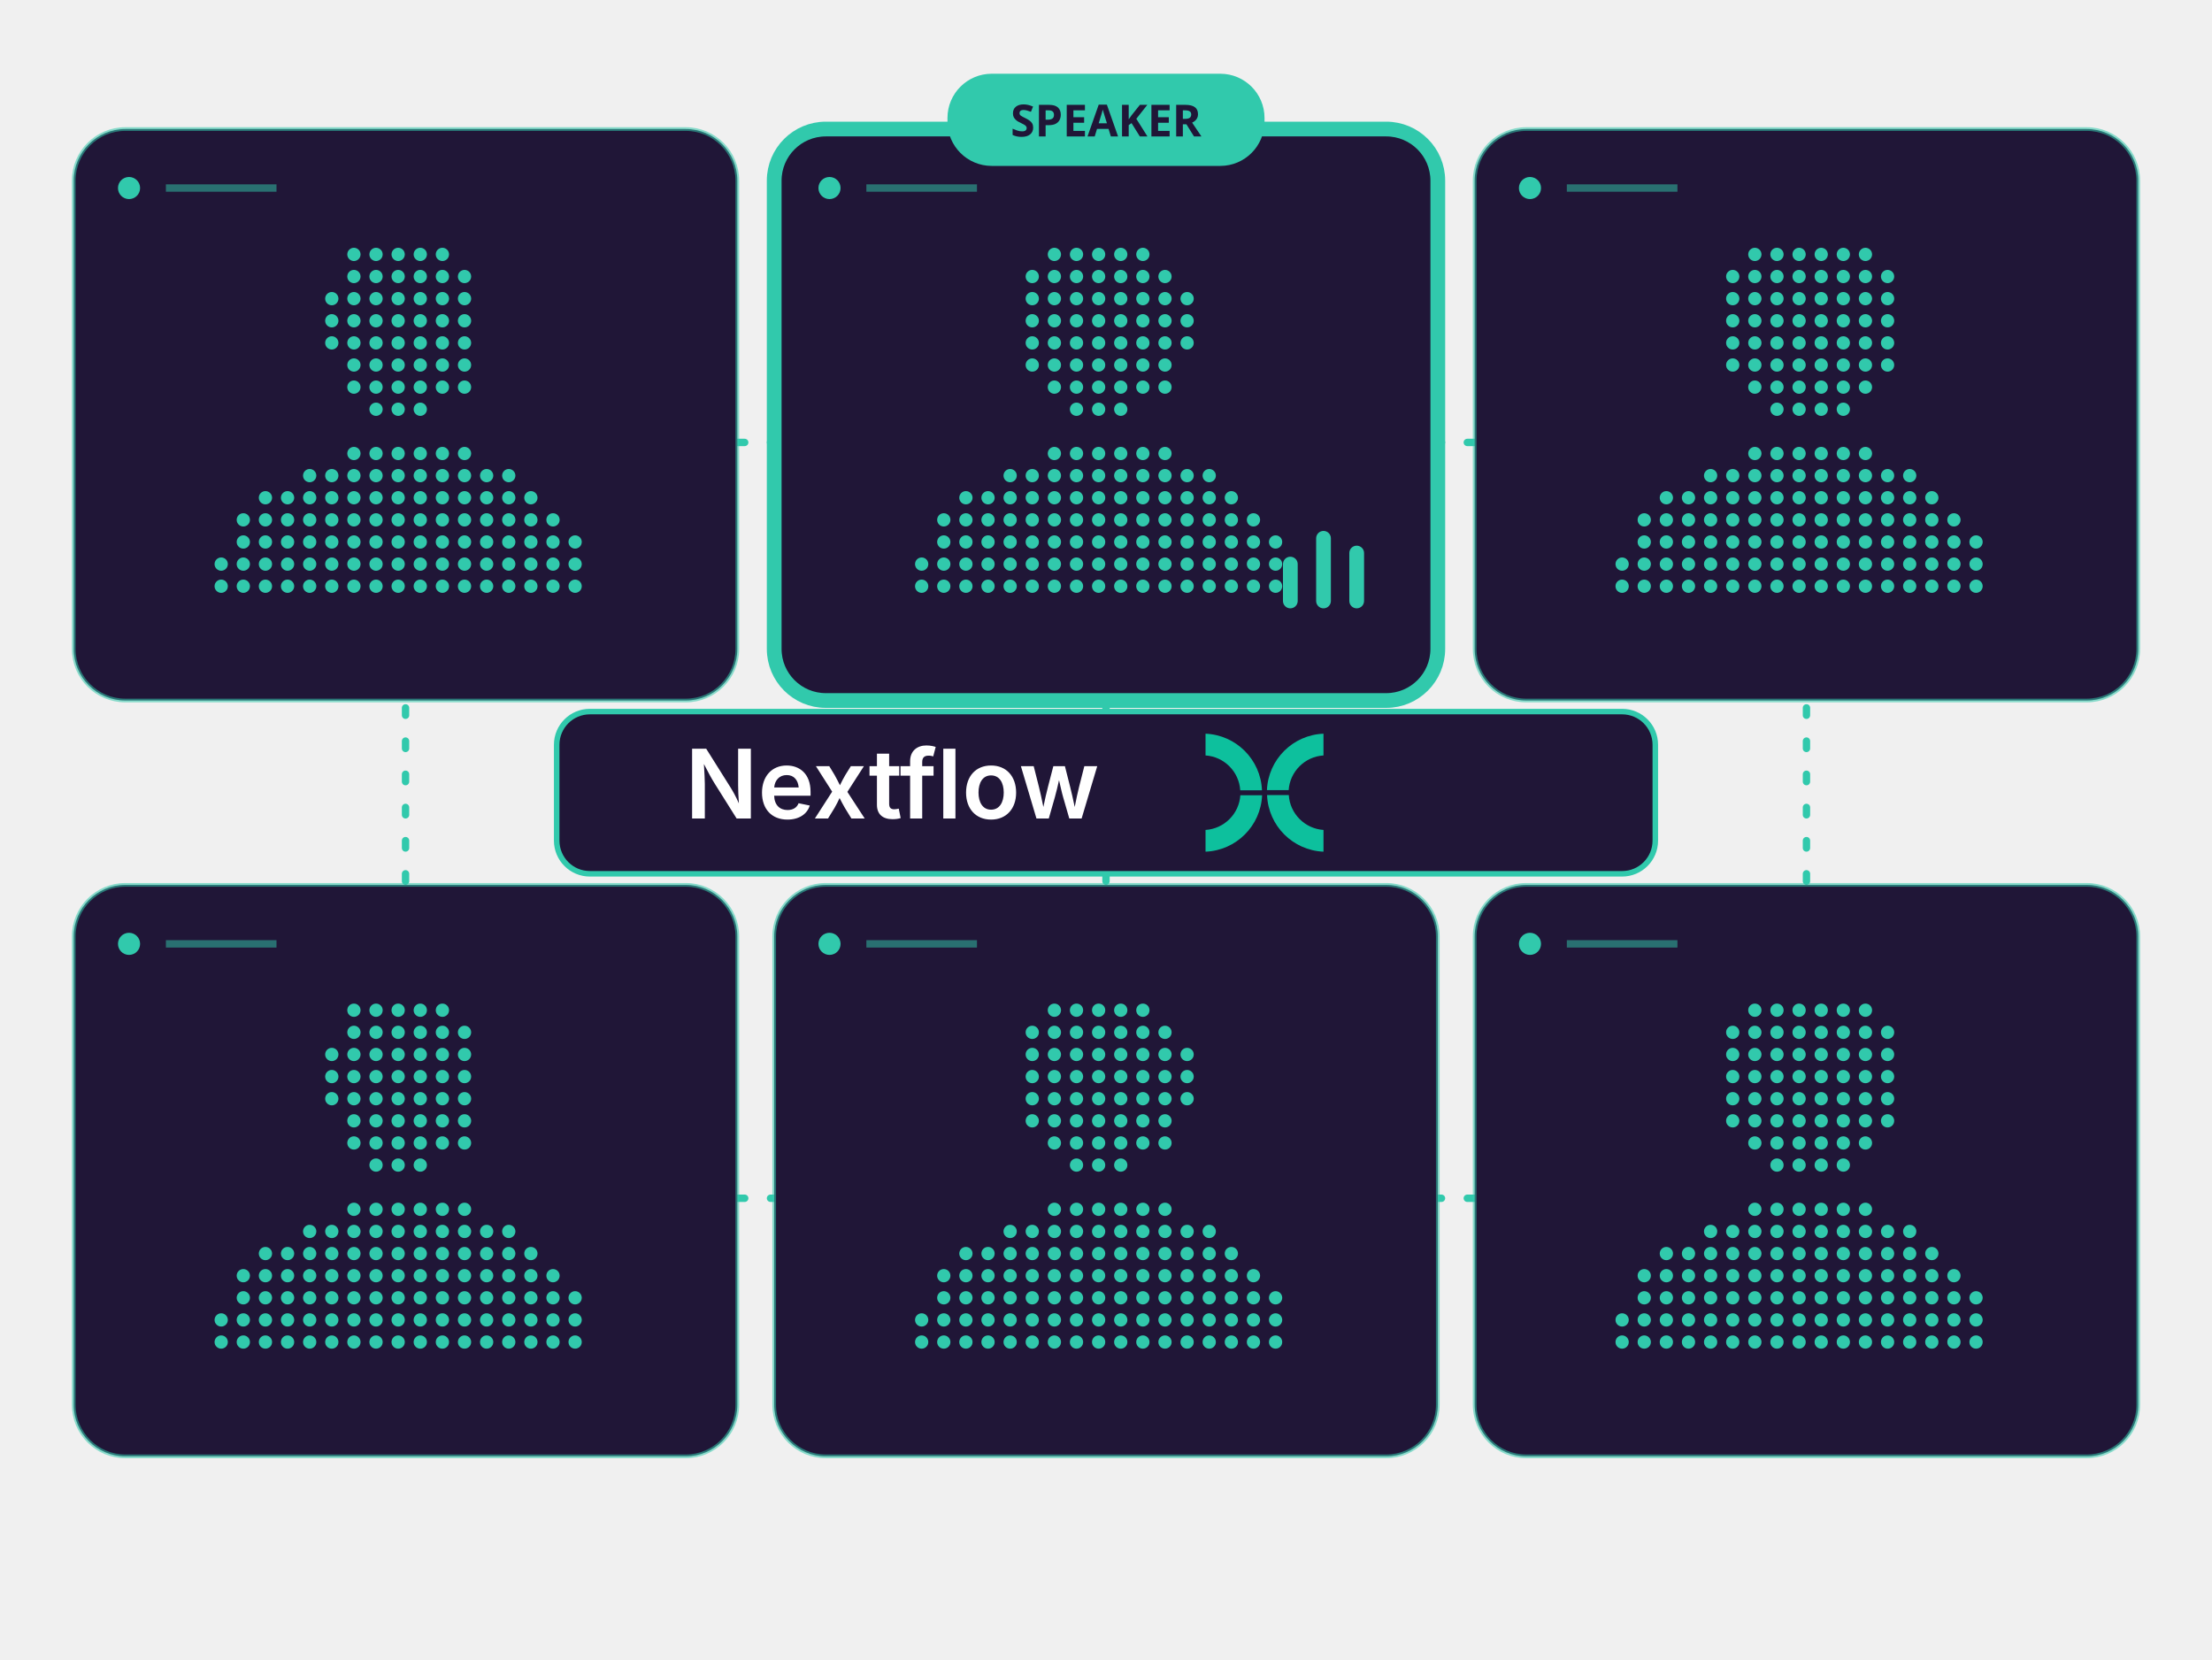
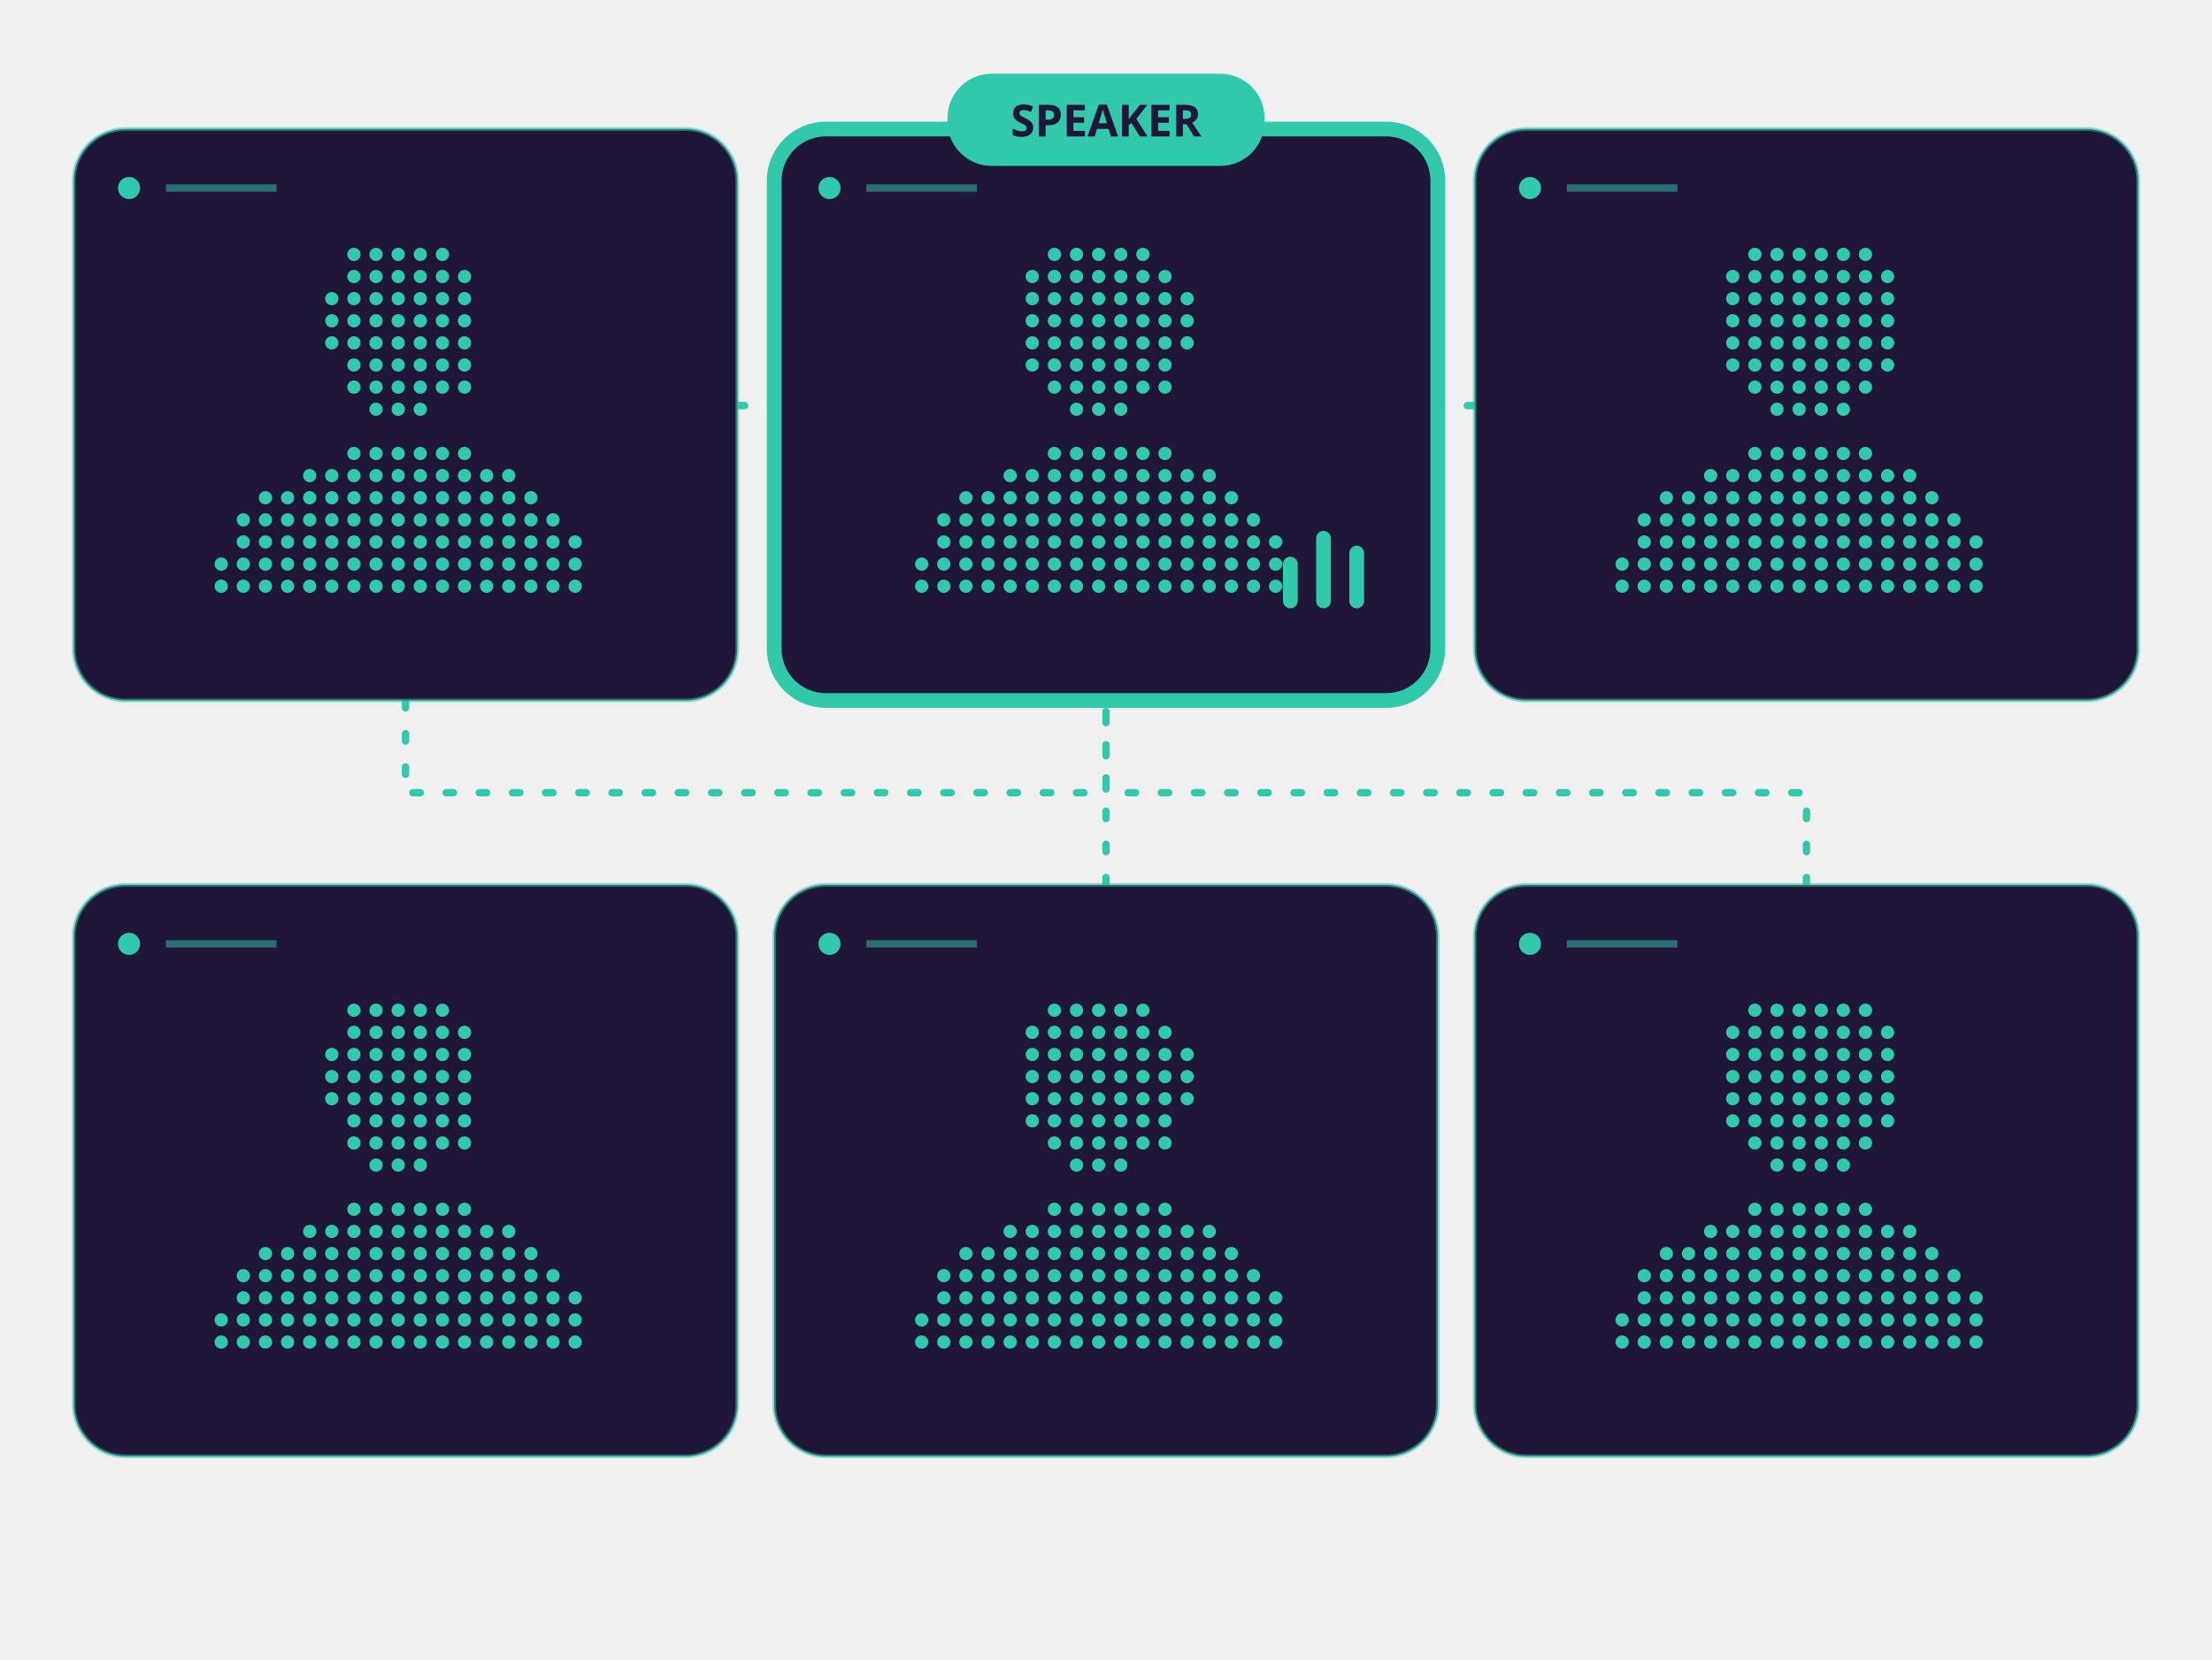
<svg xmlns="http://www.w3.org/2000/svg" viewBox="0 0 600 450">
  <style>.speaker-ring{animation:pulse 2s ease-in-out infinite;transform-box:fill-box;transform-origin:center}.flow-line{animation:flow 4s linear infinite}.voice{animation:voice 1s ease-in-out infinite;transform-box:fill-box;transform-origin:center}.v2{animation-delay:.2s}.v3{animation-delay:.4s}@keyframes pulse{50%{opacity:.35}}@keyframes flow{to{stroke-dashoffset:-36}}@keyframes voice{50%{transform:scaleY(.45)}}@media(prefers-reduced-motion:reduce){*{animation:none!important}}</style>
  <g class="flow-line" fill="none" stroke="#31C9AC" stroke-width="2" stroke-dasharray="2 7" stroke-linecap="round">
-     <path d="M110 120H490M110 325H490M110 120V325M300 120V325M490 120V325" />
+     <path d="M200 110H210M400 110H390M110 190V215H300V190M300 240V190M490 240V215H300V190" />
  </g>
  <rect x="20" y="35" width="180" height="155" rx="14" fill="#201637" stroke="#31C9AC" stroke-opacity=".55" />
  <g fill="#31C9AC">
    <circle cx="96" cy="69" r="1.8" />
    <circle cx="102" cy="69" r="1.8" />
    <circle cx="108" cy="69" r="1.8" />
    <circle cx="114" cy="69" r="1.8" />
    <circle cx="120" cy="69" r="1.8" />
    <circle cx="96" cy="75" r="1.8" />
    <circle cx="102" cy="75" r="1.8" />
    <circle cx="108" cy="75" r="1.8" />
    <circle cx="114" cy="75" r="1.8" />
    <circle cx="120" cy="75" r="1.8" />
    <circle cx="126" cy="75" r="1.8" />
    <circle cx="90" cy="81" r="1.8" />
    <circle cx="96" cy="81" r="1.8" />
    <circle cx="102" cy="81" r="1.8" />
    <circle cx="108" cy="81" r="1.8" />
    <circle cx="114" cy="81" r="1.8" />
    <circle cx="120" cy="81" r="1.8" />
    <circle cx="126" cy="81" r="1.8" />
    <circle cx="90" cy="87" r="1.8" />
    <circle cx="96" cy="87" r="1.8" />
    <circle cx="102" cy="87" r="1.8" />
    <circle cx="108" cy="87" r="1.8" />
    <circle cx="114" cy="87" r="1.8" />
    <circle cx="120" cy="87" r="1.8" />
    <circle cx="126" cy="87" r="1.8" />
    <circle cx="90" cy="93" r="1.8" />
    <circle cx="96" cy="93" r="1.8" />
    <circle cx="102" cy="93" r="1.8" />
    <circle cx="108" cy="93" r="1.8" />
    <circle cx="114" cy="93" r="1.8" />
    <circle cx="120" cy="93" r="1.8" />
    <circle cx="126" cy="93" r="1.8" />
    <circle cx="96" cy="99" r="1.8" />
    <circle cx="102" cy="99" r="1.8" />
    <circle cx="108" cy="99" r="1.8" />
    <circle cx="114" cy="99" r="1.8" />
    <circle cx="120" cy="99" r="1.8" />
    <circle cx="126" cy="99" r="1.8" />
    <circle cx="96" cy="105" r="1.8" />
    <circle cx="102" cy="105" r="1.8" />
    <circle cx="108" cy="105" r="1.8" />
    <circle cx="114" cy="105" r="1.8" />
    <circle cx="120" cy="105" r="1.8" />
    <circle cx="126" cy="105" r="1.8" />
    <circle cx="102" cy="111" r="1.8" />
    <circle cx="108" cy="111" r="1.8" />
    <circle cx="114" cy="111" r="1.8" />
    <circle cx="96" cy="123" r="1.8" />
    <circle cx="102" cy="123" r="1.8" />
    <circle cx="108" cy="123" r="1.8" />
    <circle cx="114" cy="123" r="1.8" />
    <circle cx="120" cy="123" r="1.8" />
    <circle cx="126" cy="123" r="1.8" />
    <circle cx="84" cy="129" r="1.8" />
    <circle cx="90" cy="129" r="1.8" />
    <circle cx="96" cy="129" r="1.8" />
    <circle cx="102" cy="129" r="1.8" />
    <circle cx="108" cy="129" r="1.8" />
    <circle cx="114" cy="129" r="1.8" />
    <circle cx="120" cy="129" r="1.8" />
    <circle cx="126" cy="129" r="1.8" />
    <circle cx="132" cy="129" r="1.8" />
    <circle cx="138" cy="129" r="1.8" />
    <circle cx="72" cy="135" r="1.8" />
    <circle cx="78" cy="135" r="1.8" />
    <circle cx="84" cy="135" r="1.8" />
    <circle cx="90" cy="135" r="1.8" />
    <circle cx="96" cy="135" r="1.8" />
    <circle cx="102" cy="135" r="1.8" />
    <circle cx="108" cy="135" r="1.8" />
    <circle cx="114" cy="135" r="1.8" />
    <circle cx="120" cy="135" r="1.8" />
    <circle cx="126" cy="135" r="1.8" />
    <circle cx="132" cy="135" r="1.8" />
    <circle cx="138" cy="135" r="1.8" />
    <circle cx="144" cy="135" r="1.8" />
    <circle cx="66" cy="141" r="1.8" />
    <circle cx="72" cy="141" r="1.8" />
    <circle cx="78" cy="141" r="1.8" />
    <circle cx="84" cy="141" r="1.8" />
    <circle cx="90" cy="141" r="1.8" />
    <circle cx="96" cy="141" r="1.8" />
    <circle cx="102" cy="141" r="1.8" />
    <circle cx="108" cy="141" r="1.8" />
    <circle cx="114" cy="141" r="1.8" />
    <circle cx="120" cy="141" r="1.8" />
    <circle cx="126" cy="141" r="1.8" />
    <circle cx="132" cy="141" r="1.8" />
    <circle cx="138" cy="141" r="1.8" />
    <circle cx="144" cy="141" r="1.8" />
    <circle cx="150" cy="141" r="1.8" />
    <circle cx="66" cy="147" r="1.8" />
    <circle cx="72" cy="147" r="1.8" />
    <circle cx="78" cy="147" r="1.8" />
    <circle cx="84" cy="147" r="1.8" />
    <circle cx="90" cy="147" r="1.8" />
    <circle cx="96" cy="147" r="1.8" />
    <circle cx="102" cy="147" r="1.8" />
    <circle cx="108" cy="147" r="1.8" />
    <circle cx="114" cy="147" r="1.8" />
    <circle cx="120" cy="147" r="1.8" />
    <circle cx="126" cy="147" r="1.8" />
    <circle cx="132" cy="147" r="1.8" />
    <circle cx="138" cy="147" r="1.8" />
    <circle cx="144" cy="147" r="1.8" />
    <circle cx="150" cy="147" r="1.8" />
    <circle cx="156" cy="147" r="1.8" />
    <circle cx="60" cy="153" r="1.8" />
    <circle cx="66" cy="153" r="1.8" />
    <circle cx="72" cy="153" r="1.8" />
    <circle cx="78" cy="153" r="1.8" />
    <circle cx="84" cy="153" r="1.8" />
    <circle cx="90" cy="153" r="1.8" />
    <circle cx="96" cy="153" r="1.8" />
    <circle cx="102" cy="153" r="1.8" />
    <circle cx="108" cy="153" r="1.8" />
    <circle cx="114" cy="153" r="1.8" />
    <circle cx="120" cy="153" r="1.8" />
    <circle cx="126" cy="153" r="1.8" />
    <circle cx="132" cy="153" r="1.8" />
    <circle cx="138" cy="153" r="1.8" />
    <circle cx="144" cy="153" r="1.8" />
    <circle cx="150" cy="153" r="1.8" />
    <circle cx="156" cy="153" r="1.8" />
    <circle cx="60" cy="159" r="1.8" />
    <circle cx="66" cy="159" r="1.8" />
    <circle cx="72" cy="159" r="1.8" />
    <circle cx="78" cy="159" r="1.8" />
    <circle cx="84" cy="159" r="1.8" />
    <circle cx="90" cy="159" r="1.8" />
    <circle cx="96" cy="159" r="1.8" />
    <circle cx="102" cy="159" r="1.8" />
    <circle cx="108" cy="159" r="1.8" />
    <circle cx="114" cy="159" r="1.8" />
    <circle cx="120" cy="159" r="1.8" />
    <circle cx="126" cy="159" r="1.8" />
    <circle cx="132" cy="159" r="1.8" />
    <circle cx="138" cy="159" r="1.8" />
    <circle cx="144" cy="159" r="1.8" />
    <circle cx="150" cy="159" r="1.8" />
    <circle cx="156" cy="159" r="1.8" />
  </g>
  <circle cx="35" cy="51" r="3" fill="#31C9AC" />
  <path d="M45 51h30" stroke="#31C9AC" stroke-width="2" opacity=".5" />
  <rect x="210" y="35" width="180" height="155" rx="14" fill="#201637" stroke="#31C9AC" stroke-opacity=".55" />
  <g fill="#31C9AC">
    <circle cx="286" cy="69" r="1.8" />
    <circle cx="292" cy="69" r="1.8" />
    <circle cx="298" cy="69" r="1.8" />
    <circle cx="304" cy="69" r="1.8" />
    <circle cx="310" cy="69" r="1.8" />
    <circle cx="280" cy="75" r="1.8" />
    <circle cx="286" cy="75" r="1.8" />
    <circle cx="292" cy="75" r="1.8" />
    <circle cx="298" cy="75" r="1.8" />
    <circle cx="304" cy="75" r="1.8" />
    <circle cx="310" cy="75" r="1.8" />
    <circle cx="316" cy="75" r="1.8" />
    <circle cx="280" cy="81" r="1.8" />
    <circle cx="286" cy="81" r="1.8" />
    <circle cx="292" cy="81" r="1.8" />
    <circle cx="298" cy="81" r="1.8" />
    <circle cx="304" cy="81" r="1.8" />
    <circle cx="310" cy="81" r="1.8" />
    <circle cx="316" cy="81" r="1.8" />
    <circle cx="322" cy="81" r="1.8" />
    <circle cx="280" cy="87" r="1.8" />
    <circle cx="286" cy="87" r="1.8" />
    <circle cx="292" cy="87" r="1.8" />
    <circle cx="298" cy="87" r="1.8" />
    <circle cx="304" cy="87" r="1.8" />
    <circle cx="310" cy="87" r="1.8" />
    <circle cx="316" cy="87" r="1.8" />
    <circle cx="322" cy="87" r="1.8" />
    <circle cx="280" cy="93" r="1.8" />
    <circle cx="286" cy="93" r="1.8" />
    <circle cx="292" cy="93" r="1.8" />
    <circle cx="298" cy="93" r="1.8" />
    <circle cx="304" cy="93" r="1.8" />
    <circle cx="310" cy="93" r="1.8" />
    <circle cx="316" cy="93" r="1.8" />
    <circle cx="322" cy="93" r="1.8" />
    <circle cx="280" cy="99" r="1.8" />
    <circle cx="286" cy="99" r="1.8" />
    <circle cx="292" cy="99" r="1.8" />
    <circle cx="298" cy="99" r="1.8" />
    <circle cx="304" cy="99" r="1.8" />
    <circle cx="310" cy="99" r="1.8" />
    <circle cx="316" cy="99" r="1.8" />
    <circle cx="286" cy="105" r="1.8" />
    <circle cx="292" cy="105" r="1.8" />
    <circle cx="298" cy="105" r="1.8" />
    <circle cx="304" cy="105" r="1.8" />
    <circle cx="310" cy="105" r="1.8" />
    <circle cx="316" cy="105" r="1.8" />
    <circle cx="292" cy="111" r="1.8" />
    <circle cx="298" cy="111" r="1.8" />
    <circle cx="304" cy="111" r="1.8" />
    <circle cx="286" cy="123" r="1.8" />
    <circle cx="292" cy="123" r="1.8" />
    <circle cx="298" cy="123" r="1.8" />
    <circle cx="304" cy="123" r="1.8" />
    <circle cx="310" cy="123" r="1.8" />
    <circle cx="316" cy="123" r="1.8" />
    <circle cx="274" cy="129" r="1.8" />
    <circle cx="280" cy="129" r="1.8" />
    <circle cx="286" cy="129" r="1.8" />
    <circle cx="292" cy="129" r="1.8" />
    <circle cx="298" cy="129" r="1.8" />
    <circle cx="304" cy="129" r="1.8" />
    <circle cx="310" cy="129" r="1.8" />
    <circle cx="316" cy="129" r="1.8" />
    <circle cx="322" cy="129" r="1.8" />
    <circle cx="328" cy="129" r="1.8" />
    <circle cx="262" cy="135" r="1.8" />
    <circle cx="268" cy="135" r="1.8" />
    <circle cx="274" cy="135" r="1.8" />
    <circle cx="280" cy="135" r="1.8" />
    <circle cx="286" cy="135" r="1.8" />
    <circle cx="292" cy="135" r="1.8" />
    <circle cx="298" cy="135" r="1.8" />
    <circle cx="304" cy="135" r="1.8" />
    <circle cx="310" cy="135" r="1.8" />
    <circle cx="316" cy="135" r="1.8" />
    <circle cx="322" cy="135" r="1.8" />
    <circle cx="328" cy="135" r="1.8" />
    <circle cx="334" cy="135" r="1.8" />
    <circle cx="256" cy="141" r="1.8" />
    <circle cx="262" cy="141" r="1.8" />
    <circle cx="268" cy="141" r="1.8" />
    <circle cx="274" cy="141" r="1.8" />
    <circle cx="280" cy="141" r="1.8" />
    <circle cx="286" cy="141" r="1.8" />
    <circle cx="292" cy="141" r="1.8" />
    <circle cx="298" cy="141" r="1.8" />
    <circle cx="304" cy="141" r="1.8" />
    <circle cx="310" cy="141" r="1.8" />
    <circle cx="316" cy="141" r="1.8" />
    <circle cx="322" cy="141" r="1.8" />
    <circle cx="328" cy="141" r="1.8" />
    <circle cx="334" cy="141" r="1.8" />
    <circle cx="340" cy="141" r="1.8" />
    <circle cx="256" cy="147" r="1.8" />
    <circle cx="262" cy="147" r="1.8" />
    <circle cx="268" cy="147" r="1.8" />
    <circle cx="274" cy="147" r="1.8" />
    <circle cx="280" cy="147" r="1.8" />
    <circle cx="286" cy="147" r="1.8" />
    <circle cx="292" cy="147" r="1.8" />
    <circle cx="298" cy="147" r="1.8" />
    <circle cx="304" cy="147" r="1.8" />
    <circle cx="310" cy="147" r="1.8" />
    <circle cx="316" cy="147" r="1.8" />
    <circle cx="322" cy="147" r="1.8" />
    <circle cx="328" cy="147" r="1.8" />
    <circle cx="334" cy="147" r="1.8" />
    <circle cx="340" cy="147" r="1.8" />
    <circle cx="346" cy="147" r="1.8" />
    <circle cx="250" cy="153" r="1.8" />
    <circle cx="256" cy="153" r="1.8" />
    <circle cx="262" cy="153" r="1.8" />
    <circle cx="268" cy="153" r="1.8" />
    <circle cx="274" cy="153" r="1.8" />
    <circle cx="280" cy="153" r="1.8" />
    <circle cx="286" cy="153" r="1.8" />
    <circle cx="292" cy="153" r="1.8" />
    <circle cx="298" cy="153" r="1.8" />
    <circle cx="304" cy="153" r="1.8" />
    <circle cx="310" cy="153" r="1.8" />
    <circle cx="316" cy="153" r="1.8" />
    <circle cx="322" cy="153" r="1.8" />
    <circle cx="328" cy="153" r="1.8" />
    <circle cx="334" cy="153" r="1.8" />
    <circle cx="340" cy="153" r="1.8" />
    <circle cx="346" cy="153" r="1.8" />
    <circle cx="250" cy="159" r="1.8" />
    <circle cx="256" cy="159" r="1.8" />
    <circle cx="262" cy="159" r="1.8" />
    <circle cx="268" cy="159" r="1.8" />
    <circle cx="274" cy="159" r="1.8" />
    <circle cx="280" cy="159" r="1.8" />
    <circle cx="286" cy="159" r="1.8" />
    <circle cx="292" cy="159" r="1.8" />
    <circle cx="298" cy="159" r="1.8" />
    <circle cx="304" cy="159" r="1.8" />
    <circle cx="310" cy="159" r="1.8" />
    <circle cx="316" cy="159" r="1.8" />
    <circle cx="322" cy="159" r="1.8" />
    <circle cx="328" cy="159" r="1.8" />
    <circle cx="334" cy="159" r="1.8" />
    <circle cx="340" cy="159" r="1.8" />
    <circle cx="346" cy="159" r="1.8" />
  </g>
  <circle cx="225" cy="51" r="3" fill="#31C9AC" />
  <path d="M235 51h30" stroke="#31C9AC" stroke-width="2" opacity=".5" />
  <rect x="400" y="35" width="180" height="155" rx="14" fill="#201637" stroke="#31C9AC" stroke-opacity=".55" />
  <g fill="#31C9AC">
    <circle cx="476" cy="69" r="1.8" />
    <circle cx="482" cy="69" r="1.8" />
    <circle cx="488" cy="69" r="1.8" />
    <circle cx="494" cy="69" r="1.8" />
    <circle cx="500" cy="69" r="1.8" />
    <circle cx="506" cy="69" r="1.8" />
    <circle cx="470" cy="75" r="1.8" />
    <circle cx="476" cy="75" r="1.8" />
    <circle cx="482" cy="75" r="1.8" />
    <circle cx="488" cy="75" r="1.8" />
    <circle cx="494" cy="75" r="1.8" />
    <circle cx="500" cy="75" r="1.8" />
    <circle cx="506" cy="75" r="1.8" />
    <circle cx="512" cy="75" r="1.8" />
    <circle cx="470" cy="81" r="1.8" />
    <circle cx="476" cy="81" r="1.8" />
    <circle cx="482" cy="81" r="1.8" />
    <circle cx="488" cy="81" r="1.8" />
    <circle cx="494" cy="81" r="1.8" />
    <circle cx="500" cy="81" r="1.8" />
    <circle cx="506" cy="81" r="1.8" />
    <circle cx="512" cy="81" r="1.8" />
    <circle cx="470" cy="87" r="1.8" />
    <circle cx="476" cy="87" r="1.8" />
    <circle cx="482" cy="87" r="1.8" />
    <circle cx="488" cy="87" r="1.8" />
    <circle cx="494" cy="87" r="1.8" />
    <circle cx="500" cy="87" r="1.8" />
    <circle cx="506" cy="87" r="1.8" />
    <circle cx="512" cy="87" r="1.8" />
    <circle cx="470" cy="93" r="1.8" />
    <circle cx="476" cy="93" r="1.8" />
    <circle cx="482" cy="93" r="1.8" />
    <circle cx="488" cy="93" r="1.8" />
    <circle cx="494" cy="93" r="1.8" />
    <circle cx="500" cy="93" r="1.8" />
    <circle cx="506" cy="93" r="1.8" />
    <circle cx="512" cy="93" r="1.8" />
    <circle cx="470" cy="99" r="1.8" />
    <circle cx="476" cy="99" r="1.8" />
    <circle cx="482" cy="99" r="1.8" />
    <circle cx="488" cy="99" r="1.8" />
    <circle cx="494" cy="99" r="1.8" />
    <circle cx="500" cy="99" r="1.8" />
    <circle cx="506" cy="99" r="1.8" />
    <circle cx="512" cy="99" r="1.8" />
    <circle cx="476" cy="105" r="1.8" />
    <circle cx="482" cy="105" r="1.8" />
    <circle cx="488" cy="105" r="1.8" />
    <circle cx="494" cy="105" r="1.8" />
    <circle cx="500" cy="105" r="1.8" />
    <circle cx="506" cy="105" r="1.8" />
    <circle cx="482" cy="111" r="1.8" />
    <circle cx="488" cy="111" r="1.8" />
    <circle cx="494" cy="111" r="1.8" />
    <circle cx="500" cy="111" r="1.8" />
    <circle cx="476" cy="123" r="1.8" />
    <circle cx="482" cy="123" r="1.8" />
    <circle cx="488" cy="123" r="1.8" />
    <circle cx="494" cy="123" r="1.8" />
    <circle cx="500" cy="123" r="1.8" />
    <circle cx="506" cy="123" r="1.8" />
    <circle cx="464" cy="129" r="1.8" />
    <circle cx="470" cy="129" r="1.8" />
    <circle cx="476" cy="129" r="1.8" />
    <circle cx="482" cy="129" r="1.8" />
    <circle cx="488" cy="129" r="1.8" />
    <circle cx="494" cy="129" r="1.8" />
    <circle cx="500" cy="129" r="1.8" />
    <circle cx="506" cy="129" r="1.8" />
    <circle cx="512" cy="129" r="1.8" />
    <circle cx="518" cy="129" r="1.8" />
    <circle cx="452" cy="135" r="1.8" />
    <circle cx="458" cy="135" r="1.8" />
    <circle cx="464" cy="135" r="1.8" />
    <circle cx="470" cy="135" r="1.8" />
    <circle cx="476" cy="135" r="1.8" />
    <circle cx="482" cy="135" r="1.8" />
    <circle cx="488" cy="135" r="1.8" />
    <circle cx="494" cy="135" r="1.8" />
    <circle cx="500" cy="135" r="1.8" />
    <circle cx="506" cy="135" r="1.8" />
    <circle cx="512" cy="135" r="1.8" />
    <circle cx="518" cy="135" r="1.8" />
    <circle cx="524" cy="135" r="1.8" />
    <circle cx="446" cy="141" r="1.8" />
    <circle cx="452" cy="141" r="1.8" />
    <circle cx="458" cy="141" r="1.8" />
    <circle cx="464" cy="141" r="1.8" />
    <circle cx="470" cy="141" r="1.8" />
    <circle cx="476" cy="141" r="1.8" />
    <circle cx="482" cy="141" r="1.8" />
    <circle cx="488" cy="141" r="1.8" />
    <circle cx="494" cy="141" r="1.8" />
    <circle cx="500" cy="141" r="1.8" />
    <circle cx="506" cy="141" r="1.8" />
    <circle cx="512" cy="141" r="1.8" />
    <circle cx="518" cy="141" r="1.8" />
    <circle cx="524" cy="141" r="1.8" />
    <circle cx="530" cy="141" r="1.8" />
    <circle cx="446" cy="147" r="1.8" />
    <circle cx="452" cy="147" r="1.8" />
    <circle cx="458" cy="147" r="1.8" />
    <circle cx="464" cy="147" r="1.8" />
    <circle cx="470" cy="147" r="1.8" />
    <circle cx="476" cy="147" r="1.8" />
    <circle cx="482" cy="147" r="1.8" />
    <circle cx="488" cy="147" r="1.8" />
    <circle cx="494" cy="147" r="1.8" />
    <circle cx="500" cy="147" r="1.8" />
    <circle cx="506" cy="147" r="1.8" />
    <circle cx="512" cy="147" r="1.8" />
    <circle cx="518" cy="147" r="1.8" />
    <circle cx="524" cy="147" r="1.8" />
    <circle cx="530" cy="147" r="1.8" />
    <circle cx="536" cy="147" r="1.8" />
    <circle cx="440" cy="153" r="1.8" />
    <circle cx="446" cy="153" r="1.8" />
    <circle cx="452" cy="153" r="1.8" />
    <circle cx="458" cy="153" r="1.8" />
    <circle cx="464" cy="153" r="1.8" />
    <circle cx="470" cy="153" r="1.8" />
    <circle cx="476" cy="153" r="1.8" />
    <circle cx="482" cy="153" r="1.8" />
    <circle cx="488" cy="153" r="1.8" />
    <circle cx="494" cy="153" r="1.8" />
    <circle cx="500" cy="153" r="1.8" />
    <circle cx="506" cy="153" r="1.8" />
    <circle cx="512" cy="153" r="1.8" />
    <circle cx="518" cy="153" r="1.8" />
    <circle cx="524" cy="153" r="1.8" />
    <circle cx="530" cy="153" r="1.8" />
    <circle cx="536" cy="153" r="1.8" />
    <circle cx="440" cy="159" r="1.8" />
    <circle cx="446" cy="159" r="1.8" />
    <circle cx="452" cy="159" r="1.8" />
    <circle cx="458" cy="159" r="1.8" />
    <circle cx="464" cy="159" r="1.8" />
    <circle cx="470" cy="159" r="1.8" />
    <circle cx="476" cy="159" r="1.8" />
    <circle cx="482" cy="159" r="1.8" />
    <circle cx="488" cy="159" r="1.8" />
    <circle cx="494" cy="159" r="1.8" />
    <circle cx="500" cy="159" r="1.8" />
    <circle cx="506" cy="159" r="1.8" />
    <circle cx="512" cy="159" r="1.8" />
    <circle cx="518" cy="159" r="1.8" />
    <circle cx="524" cy="159" r="1.8" />
    <circle cx="530" cy="159" r="1.8" />
    <circle cx="536" cy="159" r="1.8" />
  </g>
  <circle cx="415" cy="51" r="3" fill="#31C9AC" />
  <path d="M425 51h30" stroke="#31C9AC" stroke-width="2" opacity=".5" />
  <rect x="20" y="240" width="180" height="155" rx="14" fill="#201637" stroke="#31C9AC" stroke-opacity=".55" />
  <g fill="#31C9AC">
    <circle cx="96" cy="274" r="1.8" />
    <circle cx="102" cy="274" r="1.8" />
    <circle cx="108" cy="274" r="1.8" />
    <circle cx="114" cy="274" r="1.8" />
    <circle cx="120" cy="274" r="1.8" />
    <circle cx="96" cy="280" r="1.8" />
    <circle cx="102" cy="280" r="1.8" />
    <circle cx="108" cy="280" r="1.8" />
    <circle cx="114" cy="280" r="1.8" />
    <circle cx="120" cy="280" r="1.8" />
    <circle cx="126" cy="280" r="1.8" />
    <circle cx="90" cy="286" r="1.8" />
    <circle cx="96" cy="286" r="1.8" />
    <circle cx="102" cy="286" r="1.8" />
    <circle cx="108" cy="286" r="1.8" />
    <circle cx="114" cy="286" r="1.8" />
    <circle cx="120" cy="286" r="1.8" />
    <circle cx="126" cy="286" r="1.8" />
    <circle cx="90" cy="292" r="1.8" />
    <circle cx="96" cy="292" r="1.8" />
    <circle cx="102" cy="292" r="1.8" />
    <circle cx="108" cy="292" r="1.8" />
    <circle cx="114" cy="292" r="1.8" />
    <circle cx="120" cy="292" r="1.8" />
    <circle cx="126" cy="292" r="1.8" />
    <circle cx="90" cy="298" r="1.8" />
    <circle cx="96" cy="298" r="1.8" />
    <circle cx="102" cy="298" r="1.8" />
    <circle cx="108" cy="298" r="1.8" />
    <circle cx="114" cy="298" r="1.8" />
    <circle cx="120" cy="298" r="1.8" />
    <circle cx="126" cy="298" r="1.8" />
    <circle cx="96" cy="304" r="1.8" />
    <circle cx="102" cy="304" r="1.8" />
    <circle cx="108" cy="304" r="1.8" />
    <circle cx="114" cy="304" r="1.8" />
    <circle cx="120" cy="304" r="1.8" />
    <circle cx="126" cy="304" r="1.8" />
    <circle cx="96" cy="310" r="1.8" />
    <circle cx="102" cy="310" r="1.8" />
    <circle cx="108" cy="310" r="1.8" />
    <circle cx="114" cy="310" r="1.8" />
    <circle cx="120" cy="310" r="1.8" />
    <circle cx="126" cy="310" r="1.8" />
    <circle cx="102" cy="316" r="1.8" />
    <circle cx="108" cy="316" r="1.8" />
    <circle cx="114" cy="316" r="1.8" />
    <circle cx="96" cy="328" r="1.8" />
    <circle cx="102" cy="328" r="1.8" />
    <circle cx="108" cy="328" r="1.8" />
    <circle cx="114" cy="328" r="1.8" />
    <circle cx="120" cy="328" r="1.8" />
    <circle cx="126" cy="328" r="1.8" />
    <circle cx="84" cy="334" r="1.8" />
    <circle cx="90" cy="334" r="1.8" />
    <circle cx="96" cy="334" r="1.8" />
    <circle cx="102" cy="334" r="1.8" />
    <circle cx="108" cy="334" r="1.8" />
    <circle cx="114" cy="334" r="1.8" />
    <circle cx="120" cy="334" r="1.8" />
    <circle cx="126" cy="334" r="1.8" />
    <circle cx="132" cy="334" r="1.8" />
    <circle cx="138" cy="334" r="1.8" />
    <circle cx="72" cy="340" r="1.8" />
    <circle cx="78" cy="340" r="1.8" />
    <circle cx="84" cy="340" r="1.8" />
    <circle cx="90" cy="340" r="1.8" />
    <circle cx="96" cy="340" r="1.8" />
    <circle cx="102" cy="340" r="1.8" />
    <circle cx="108" cy="340" r="1.8" />
    <circle cx="114" cy="340" r="1.8" />
    <circle cx="120" cy="340" r="1.8" />
    <circle cx="126" cy="340" r="1.8" />
    <circle cx="132" cy="340" r="1.8" />
    <circle cx="138" cy="340" r="1.8" />
    <circle cx="144" cy="340" r="1.8" />
    <circle cx="66" cy="346" r="1.8" />
    <circle cx="72" cy="346" r="1.8" />
    <circle cx="78" cy="346" r="1.8" />
    <circle cx="84" cy="346" r="1.8" />
    <circle cx="90" cy="346" r="1.8" />
    <circle cx="96" cy="346" r="1.8" />
    <circle cx="102" cy="346" r="1.8" />
    <circle cx="108" cy="346" r="1.8" />
    <circle cx="114" cy="346" r="1.8" />
    <circle cx="120" cy="346" r="1.8" />
    <circle cx="126" cy="346" r="1.8" />
    <circle cx="132" cy="346" r="1.8" />
    <circle cx="138" cy="346" r="1.8" />
    <circle cx="144" cy="346" r="1.8" />
    <circle cx="150" cy="346" r="1.8" />
    <circle cx="66" cy="352" r="1.8" />
    <circle cx="72" cy="352" r="1.8" />
    <circle cx="78" cy="352" r="1.8" />
    <circle cx="84" cy="352" r="1.8" />
    <circle cx="90" cy="352" r="1.8" />
    <circle cx="96" cy="352" r="1.8" />
    <circle cx="102" cy="352" r="1.8" />
    <circle cx="108" cy="352" r="1.8" />
    <circle cx="114" cy="352" r="1.8" />
    <circle cx="120" cy="352" r="1.8" />
    <circle cx="126" cy="352" r="1.8" />
    <circle cx="132" cy="352" r="1.8" />
    <circle cx="138" cy="352" r="1.8" />
    <circle cx="144" cy="352" r="1.8" />
    <circle cx="150" cy="352" r="1.8" />
    <circle cx="156" cy="352" r="1.8" />
    <circle cx="60" cy="358" r="1.8" />
    <circle cx="66" cy="358" r="1.8" />
    <circle cx="72" cy="358" r="1.8" />
    <circle cx="78" cy="358" r="1.8" />
    <circle cx="84" cy="358" r="1.8" />
    <circle cx="90" cy="358" r="1.8" />
    <circle cx="96" cy="358" r="1.8" />
    <circle cx="102" cy="358" r="1.8" />
    <circle cx="108" cy="358" r="1.8" />
    <circle cx="114" cy="358" r="1.8" />
    <circle cx="120" cy="358" r="1.8" />
    <circle cx="126" cy="358" r="1.8" />
    <circle cx="132" cy="358" r="1.8" />
    <circle cx="138" cy="358" r="1.8" />
    <circle cx="144" cy="358" r="1.8" />
    <circle cx="150" cy="358" r="1.8" />
    <circle cx="156" cy="358" r="1.8" />
    <circle cx="60" cy="364" r="1.8" />
    <circle cx="66" cy="364" r="1.8" />
    <circle cx="72" cy="364" r="1.8" />
    <circle cx="78" cy="364" r="1.8" />
    <circle cx="84" cy="364" r="1.8" />
    <circle cx="90" cy="364" r="1.8" />
    <circle cx="96" cy="364" r="1.8" />
    <circle cx="102" cy="364" r="1.8" />
    <circle cx="108" cy="364" r="1.8" />
    <circle cx="114" cy="364" r="1.8" />
    <circle cx="120" cy="364" r="1.8" />
    <circle cx="126" cy="364" r="1.8" />
    <circle cx="132" cy="364" r="1.8" />
    <circle cx="138" cy="364" r="1.8" />
    <circle cx="144" cy="364" r="1.8" />
    <circle cx="150" cy="364" r="1.8" />
    <circle cx="156" cy="364" r="1.8" />
  </g>
  <circle cx="35" cy="256" r="3" fill="#31C9AC" />
  <path d="M45 256h30" stroke="#31C9AC" stroke-width="2" opacity=".5" />
  <rect x="210" y="240" width="180" height="155" rx="14" fill="#201637" stroke="#31C9AC" stroke-opacity=".55" />
  <g fill="#31C9AC">
    <circle cx="286" cy="274" r="1.8" />
    <circle cx="292" cy="274" r="1.8" />
    <circle cx="298" cy="274" r="1.8" />
    <circle cx="304" cy="274" r="1.8" />
    <circle cx="310" cy="274" r="1.8" />
    <circle cx="280" cy="280" r="1.8" />
    <circle cx="286" cy="280" r="1.8" />
    <circle cx="292" cy="280" r="1.8" />
    <circle cx="298" cy="280" r="1.8" />
    <circle cx="304" cy="280" r="1.8" />
    <circle cx="310" cy="280" r="1.8" />
    <circle cx="316" cy="280" r="1.8" />
    <circle cx="280" cy="286" r="1.8" />
    <circle cx="286" cy="286" r="1.8" />
    <circle cx="292" cy="286" r="1.8" />
    <circle cx="298" cy="286" r="1.8" />
    <circle cx="304" cy="286" r="1.8" />
    <circle cx="310" cy="286" r="1.8" />
    <circle cx="316" cy="286" r="1.8" />
    <circle cx="322" cy="286" r="1.8" />
    <circle cx="280" cy="292" r="1.8" />
    <circle cx="286" cy="292" r="1.8" />
    <circle cx="292" cy="292" r="1.8" />
    <circle cx="298" cy="292" r="1.8" />
    <circle cx="304" cy="292" r="1.8" />
    <circle cx="310" cy="292" r="1.8" />
    <circle cx="316" cy="292" r="1.8" />
    <circle cx="322" cy="292" r="1.8" />
    <circle cx="280" cy="298" r="1.8" />
    <circle cx="286" cy="298" r="1.8" />
    <circle cx="292" cy="298" r="1.8" />
    <circle cx="298" cy="298" r="1.8" />
    <circle cx="304" cy="298" r="1.8" />
    <circle cx="310" cy="298" r="1.8" />
    <circle cx="316" cy="298" r="1.8" />
    <circle cx="322" cy="298" r="1.8" />
    <circle cx="280" cy="304" r="1.8" />
    <circle cx="286" cy="304" r="1.8" />
    <circle cx="292" cy="304" r="1.8" />
    <circle cx="298" cy="304" r="1.8" />
    <circle cx="304" cy="304" r="1.8" />
    <circle cx="310" cy="304" r="1.8" />
    <circle cx="316" cy="304" r="1.8" />
    <circle cx="286" cy="310" r="1.8" />
    <circle cx="292" cy="310" r="1.8" />
    <circle cx="298" cy="310" r="1.8" />
    <circle cx="304" cy="310" r="1.8" />
    <circle cx="310" cy="310" r="1.8" />
    <circle cx="316" cy="310" r="1.8" />
    <circle cx="292" cy="316" r="1.8" />
    <circle cx="298" cy="316" r="1.8" />
    <circle cx="304" cy="316" r="1.8" />
    <circle cx="286" cy="328" r="1.8" />
    <circle cx="292" cy="328" r="1.8" />
    <circle cx="298" cy="328" r="1.8" />
    <circle cx="304" cy="328" r="1.8" />
    <circle cx="310" cy="328" r="1.8" />
    <circle cx="316" cy="328" r="1.8" />
    <circle cx="274" cy="334" r="1.8" />
    <circle cx="280" cy="334" r="1.8" />
    <circle cx="286" cy="334" r="1.8" />
    <circle cx="292" cy="334" r="1.8" />
    <circle cx="298" cy="334" r="1.8" />
    <circle cx="304" cy="334" r="1.8" />
    <circle cx="310" cy="334" r="1.8" />
    <circle cx="316" cy="334" r="1.8" />
    <circle cx="322" cy="334" r="1.8" />
    <circle cx="328" cy="334" r="1.8" />
    <circle cx="262" cy="340" r="1.8" />
    <circle cx="268" cy="340" r="1.8" />
    <circle cx="274" cy="340" r="1.8" />
    <circle cx="280" cy="340" r="1.8" />
    <circle cx="286" cy="340" r="1.8" />
    <circle cx="292" cy="340" r="1.8" />
    <circle cx="298" cy="340" r="1.8" />
    <circle cx="304" cy="340" r="1.8" />
    <circle cx="310" cy="340" r="1.8" />
    <circle cx="316" cy="340" r="1.8" />
    <circle cx="322" cy="340" r="1.8" />
    <circle cx="328" cy="340" r="1.8" />
    <circle cx="334" cy="340" r="1.8" />
    <circle cx="256" cy="346" r="1.8" />
    <circle cx="262" cy="346" r="1.8" />
    <circle cx="268" cy="346" r="1.8" />
    <circle cx="274" cy="346" r="1.8" />
    <circle cx="280" cy="346" r="1.8" />
    <circle cx="286" cy="346" r="1.8" />
    <circle cx="292" cy="346" r="1.8" />
    <circle cx="298" cy="346" r="1.8" />
    <circle cx="304" cy="346" r="1.8" />
    <circle cx="310" cy="346" r="1.8" />
    <circle cx="316" cy="346" r="1.8" />
    <circle cx="322" cy="346" r="1.8" />
    <circle cx="328" cy="346" r="1.8" />
    <circle cx="334" cy="346" r="1.8" />
    <circle cx="340" cy="346" r="1.8" />
    <circle cx="256" cy="352" r="1.8" />
    <circle cx="262" cy="352" r="1.8" />
    <circle cx="268" cy="352" r="1.8" />
    <circle cx="274" cy="352" r="1.8" />
    <circle cx="280" cy="352" r="1.8" />
    <circle cx="286" cy="352" r="1.8" />
    <circle cx="292" cy="352" r="1.8" />
    <circle cx="298" cy="352" r="1.8" />
    <circle cx="304" cy="352" r="1.8" />
    <circle cx="310" cy="352" r="1.8" />
    <circle cx="316" cy="352" r="1.8" />
    <circle cx="322" cy="352" r="1.8" />
    <circle cx="328" cy="352" r="1.8" />
    <circle cx="334" cy="352" r="1.8" />
    <circle cx="340" cy="352" r="1.8" />
    <circle cx="346" cy="352" r="1.8" />
    <circle cx="250" cy="358" r="1.8" />
    <circle cx="256" cy="358" r="1.8" />
    <circle cx="262" cy="358" r="1.8" />
    <circle cx="268" cy="358" r="1.8" />
    <circle cx="274" cy="358" r="1.8" />
    <circle cx="280" cy="358" r="1.8" />
    <circle cx="286" cy="358" r="1.8" />
    <circle cx="292" cy="358" r="1.8" />
    <circle cx="298" cy="358" r="1.8" />
    <circle cx="304" cy="358" r="1.8" />
    <circle cx="310" cy="358" r="1.8" />
    <circle cx="316" cy="358" r="1.8" />
    <circle cx="322" cy="358" r="1.8" />
    <circle cx="328" cy="358" r="1.8" />
    <circle cx="334" cy="358" r="1.8" />
    <circle cx="340" cy="358" r="1.8" />
    <circle cx="346" cy="358" r="1.8" />
    <circle cx="250" cy="364" r="1.8" />
    <circle cx="256" cy="364" r="1.8" />
    <circle cx="262" cy="364" r="1.8" />
    <circle cx="268" cy="364" r="1.8" />
    <circle cx="274" cy="364" r="1.8" />
    <circle cx="280" cy="364" r="1.8" />
    <circle cx="286" cy="364" r="1.8" />
    <circle cx="292" cy="364" r="1.8" />
    <circle cx="298" cy="364" r="1.8" />
    <circle cx="304" cy="364" r="1.8" />
    <circle cx="310" cy="364" r="1.8" />
    <circle cx="316" cy="364" r="1.8" />
    <circle cx="322" cy="364" r="1.8" />
    <circle cx="328" cy="364" r="1.8" />
    <circle cx="334" cy="364" r="1.8" />
    <circle cx="340" cy="364" r="1.8" />
    <circle cx="346" cy="364" r="1.8" />
  </g>
  <circle cx="225" cy="256" r="3" fill="#31C9AC" />
  <path d="M235 256h30" stroke="#31C9AC" stroke-width="2" opacity=".5" />
  <rect x="400" y="240" width="180" height="155" rx="14" fill="#201637" stroke="#31C9AC" stroke-opacity=".55" />
  <g fill="#31C9AC">
    <circle cx="476" cy="274" r="1.8" />
    <circle cx="482" cy="274" r="1.8" />
    <circle cx="488" cy="274" r="1.8" />
    <circle cx="494" cy="274" r="1.8" />
    <circle cx="500" cy="274" r="1.8" />
    <circle cx="506" cy="274" r="1.8" />
    <circle cx="470" cy="280" r="1.8" />
    <circle cx="476" cy="280" r="1.8" />
    <circle cx="482" cy="280" r="1.8" />
    <circle cx="488" cy="280" r="1.8" />
    <circle cx="494" cy="280" r="1.8" />
    <circle cx="500" cy="280" r="1.8" />
    <circle cx="506" cy="280" r="1.8" />
    <circle cx="512" cy="280" r="1.8" />
    <circle cx="470" cy="286" r="1.8" />
    <circle cx="476" cy="286" r="1.8" />
    <circle cx="482" cy="286" r="1.8" />
    <circle cx="488" cy="286" r="1.8" />
    <circle cx="494" cy="286" r="1.8" />
    <circle cx="500" cy="286" r="1.8" />
    <circle cx="506" cy="286" r="1.8" />
    <circle cx="512" cy="286" r="1.8" />
    <circle cx="470" cy="292" r="1.8" />
    <circle cx="476" cy="292" r="1.8" />
    <circle cx="482" cy="292" r="1.8" />
    <circle cx="488" cy="292" r="1.8" />
    <circle cx="494" cy="292" r="1.8" />
    <circle cx="500" cy="292" r="1.8" />
    <circle cx="506" cy="292" r="1.8" />
    <circle cx="512" cy="292" r="1.8" />
    <circle cx="470" cy="298" r="1.8" />
    <circle cx="476" cy="298" r="1.8" />
    <circle cx="482" cy="298" r="1.8" />
    <circle cx="488" cy="298" r="1.8" />
    <circle cx="494" cy="298" r="1.8" />
    <circle cx="500" cy="298" r="1.8" />
    <circle cx="506" cy="298" r="1.8" />
    <circle cx="512" cy="298" r="1.8" />
    <circle cx="470" cy="304" r="1.8" />
    <circle cx="476" cy="304" r="1.8" />
    <circle cx="482" cy="304" r="1.8" />
    <circle cx="488" cy="304" r="1.8" />
    <circle cx="494" cy="304" r="1.8" />
    <circle cx="500" cy="304" r="1.8" />
    <circle cx="506" cy="304" r="1.8" />
    <circle cx="512" cy="304" r="1.8" />
    <circle cx="476" cy="310" r="1.8" />
    <circle cx="482" cy="310" r="1.8" />
    <circle cx="488" cy="310" r="1.8" />
    <circle cx="494" cy="310" r="1.8" />
    <circle cx="500" cy="310" r="1.8" />
    <circle cx="506" cy="310" r="1.8" />
    <circle cx="482" cy="316" r="1.8" />
    <circle cx="488" cy="316" r="1.8" />
    <circle cx="494" cy="316" r="1.8" />
    <circle cx="500" cy="316" r="1.8" />
    <circle cx="476" cy="328" r="1.8" />
    <circle cx="482" cy="328" r="1.8" />
    <circle cx="488" cy="328" r="1.8" />
    <circle cx="494" cy="328" r="1.8" />
    <circle cx="500" cy="328" r="1.8" />
    <circle cx="506" cy="328" r="1.8" />
    <circle cx="464" cy="334" r="1.8" />
    <circle cx="470" cy="334" r="1.8" />
    <circle cx="476" cy="334" r="1.8" />
    <circle cx="482" cy="334" r="1.8" />
    <circle cx="488" cy="334" r="1.8" />
    <circle cx="494" cy="334" r="1.8" />
    <circle cx="500" cy="334" r="1.8" />
    <circle cx="506" cy="334" r="1.8" />
    <circle cx="512" cy="334" r="1.8" />
    <circle cx="518" cy="334" r="1.8" />
    <circle cx="452" cy="340" r="1.8" />
    <circle cx="458" cy="340" r="1.8" />
    <circle cx="464" cy="340" r="1.8" />
    <circle cx="470" cy="340" r="1.8" />
    <circle cx="476" cy="340" r="1.8" />
    <circle cx="482" cy="340" r="1.8" />
    <circle cx="488" cy="340" r="1.8" />
    <circle cx="494" cy="340" r="1.8" />
    <circle cx="500" cy="340" r="1.8" />
    <circle cx="506" cy="340" r="1.8" />
    <circle cx="512" cy="340" r="1.8" />
    <circle cx="518" cy="340" r="1.8" />
    <circle cx="524" cy="340" r="1.8" />
    <circle cx="446" cy="346" r="1.8" />
    <circle cx="452" cy="346" r="1.8" />
    <circle cx="458" cy="346" r="1.8" />
    <circle cx="464" cy="346" r="1.8" />
    <circle cx="470" cy="346" r="1.8" />
    <circle cx="476" cy="346" r="1.8" />
    <circle cx="482" cy="346" r="1.8" />
    <circle cx="488" cy="346" r="1.8" />
    <circle cx="494" cy="346" r="1.8" />
    <circle cx="500" cy="346" r="1.8" />
    <circle cx="506" cy="346" r="1.8" />
    <circle cx="512" cy="346" r="1.8" />
    <circle cx="518" cy="346" r="1.8" />
    <circle cx="524" cy="346" r="1.8" />
    <circle cx="530" cy="346" r="1.8" />
    <circle cx="446" cy="352" r="1.8" />
    <circle cx="452" cy="352" r="1.8" />
    <circle cx="458" cy="352" r="1.8" />
    <circle cx="464" cy="352" r="1.8" />
    <circle cx="470" cy="352" r="1.8" />
    <circle cx="476" cy="352" r="1.8" />
    <circle cx="482" cy="352" r="1.8" />
    <circle cx="488" cy="352" r="1.8" />
    <circle cx="494" cy="352" r="1.8" />
    <circle cx="500" cy="352" r="1.8" />
    <circle cx="506" cy="352" r="1.8" />
    <circle cx="512" cy="352" r="1.8" />
    <circle cx="518" cy="352" r="1.8" />
    <circle cx="524" cy="352" r="1.8" />
    <circle cx="530" cy="352" r="1.8" />
    <circle cx="536" cy="352" r="1.8" />
    <circle cx="440" cy="358" r="1.8" />
    <circle cx="446" cy="358" r="1.8" />
    <circle cx="452" cy="358" r="1.8" />
    <circle cx="458" cy="358" r="1.8" />
    <circle cx="464" cy="358" r="1.8" />
    <circle cx="470" cy="358" r="1.8" />
    <circle cx="476" cy="358" r="1.8" />
    <circle cx="482" cy="358" r="1.8" />
    <circle cx="488" cy="358" r="1.8" />
    <circle cx="494" cy="358" r="1.8" />
    <circle cx="500" cy="358" r="1.8" />
    <circle cx="506" cy="358" r="1.8" />
    <circle cx="512" cy="358" r="1.8" />
    <circle cx="518" cy="358" r="1.8" />
    <circle cx="524" cy="358" r="1.8" />
    <circle cx="530" cy="358" r="1.8" />
    <circle cx="536" cy="358" r="1.8" />
    <circle cx="440" cy="364" r="1.8" />
    <circle cx="446" cy="364" r="1.8" />
    <circle cx="452" cy="364" r="1.8" />
    <circle cx="458" cy="364" r="1.8" />
    <circle cx="464" cy="364" r="1.8" />
    <circle cx="470" cy="364" r="1.8" />
    <circle cx="476" cy="364" r="1.8" />
    <circle cx="482" cy="364" r="1.8" />
    <circle cx="488" cy="364" r="1.8" />
    <circle cx="494" cy="364" r="1.8" />
    <circle cx="500" cy="364" r="1.8" />
    <circle cx="506" cy="364" r="1.8" />
    <circle cx="512" cy="364" r="1.8" />
    <circle cx="518" cy="364" r="1.8" />
    <circle cx="524" cy="364" r="1.8" />
    <circle cx="530" cy="364" r="1.8" />
    <circle cx="536" cy="364" r="1.8" />
  </g>
  <circle cx="415" cy="256" r="3" fill="#31C9AC" />
  <path d="M425 256h30" stroke="#31C9AC" stroke-width="2" opacity=".5" />
  <rect class="speaker-ring" x="210" y="35" width="180" height="155" rx="14" fill="none" stroke="#31C9AC" stroke-width="4" />
  <rect x="257" y="20" width="86" height="25" rx="12" fill="#31C9AC" />
  <text x="300" y="37" text-anchor="middle" fill="#201637" font-family="sans-serif" font-size="12" font-weight="700">SPEAKER</text>
  <g fill="#31C9AC">
    <rect class="voice" x="348" y="151" width="4" height="14" rx="2" />
    <rect class="voice v2" x="357" y="144" width="4" height="21" rx="2" />
    <rect class="voice v3" x="366" y="148" width="4" height="17" rx="2" />
  </g>
-   <rect x="151" y="193" width="298" height="44" rx="9" fill="#201637" stroke="#31C9AC" stroke-width="1.5" />
-   <text x="242" y="222" text-anchor="middle" fill="#ffffff" font-family="Inter, sans-serif" font-size="26" font-weight="600">Nextflow</text>
-   <g transform="translate(327 199) scale(.128) translate(-125 -124.349)">
-     <path d="M125 170.429C164.44 173.049 196.042 204.739 198.521 244.229H244.58C242.02 179.269 189.914 127.049 125 124.349V170.429Z" fill="#0DC09D" />
-     <path d="M198.781 254.74C196.162 294.19 164.48 325.8 125 328.28V374.35C189.944 371.79 242.15 319.67 244.85 254.74H198.781Z" fill="#0DC09D" />
-     <path d="M301.152 243.959C303.772 204.509 335.454 172.899 374.934 170.419V124.349C309.99 126.909 257.783 179.029 255.084 243.959H301.152Z" fill="#0DC09D" />
-     <path d="M374.938 328.276C335.498 325.656 303.896 293.966 301.417 254.476H255.358C257.918 319.436 310.025 371.656 374.938 374.356V328.276Z" fill="#0DC09D" />
-   </g>
</svg>
